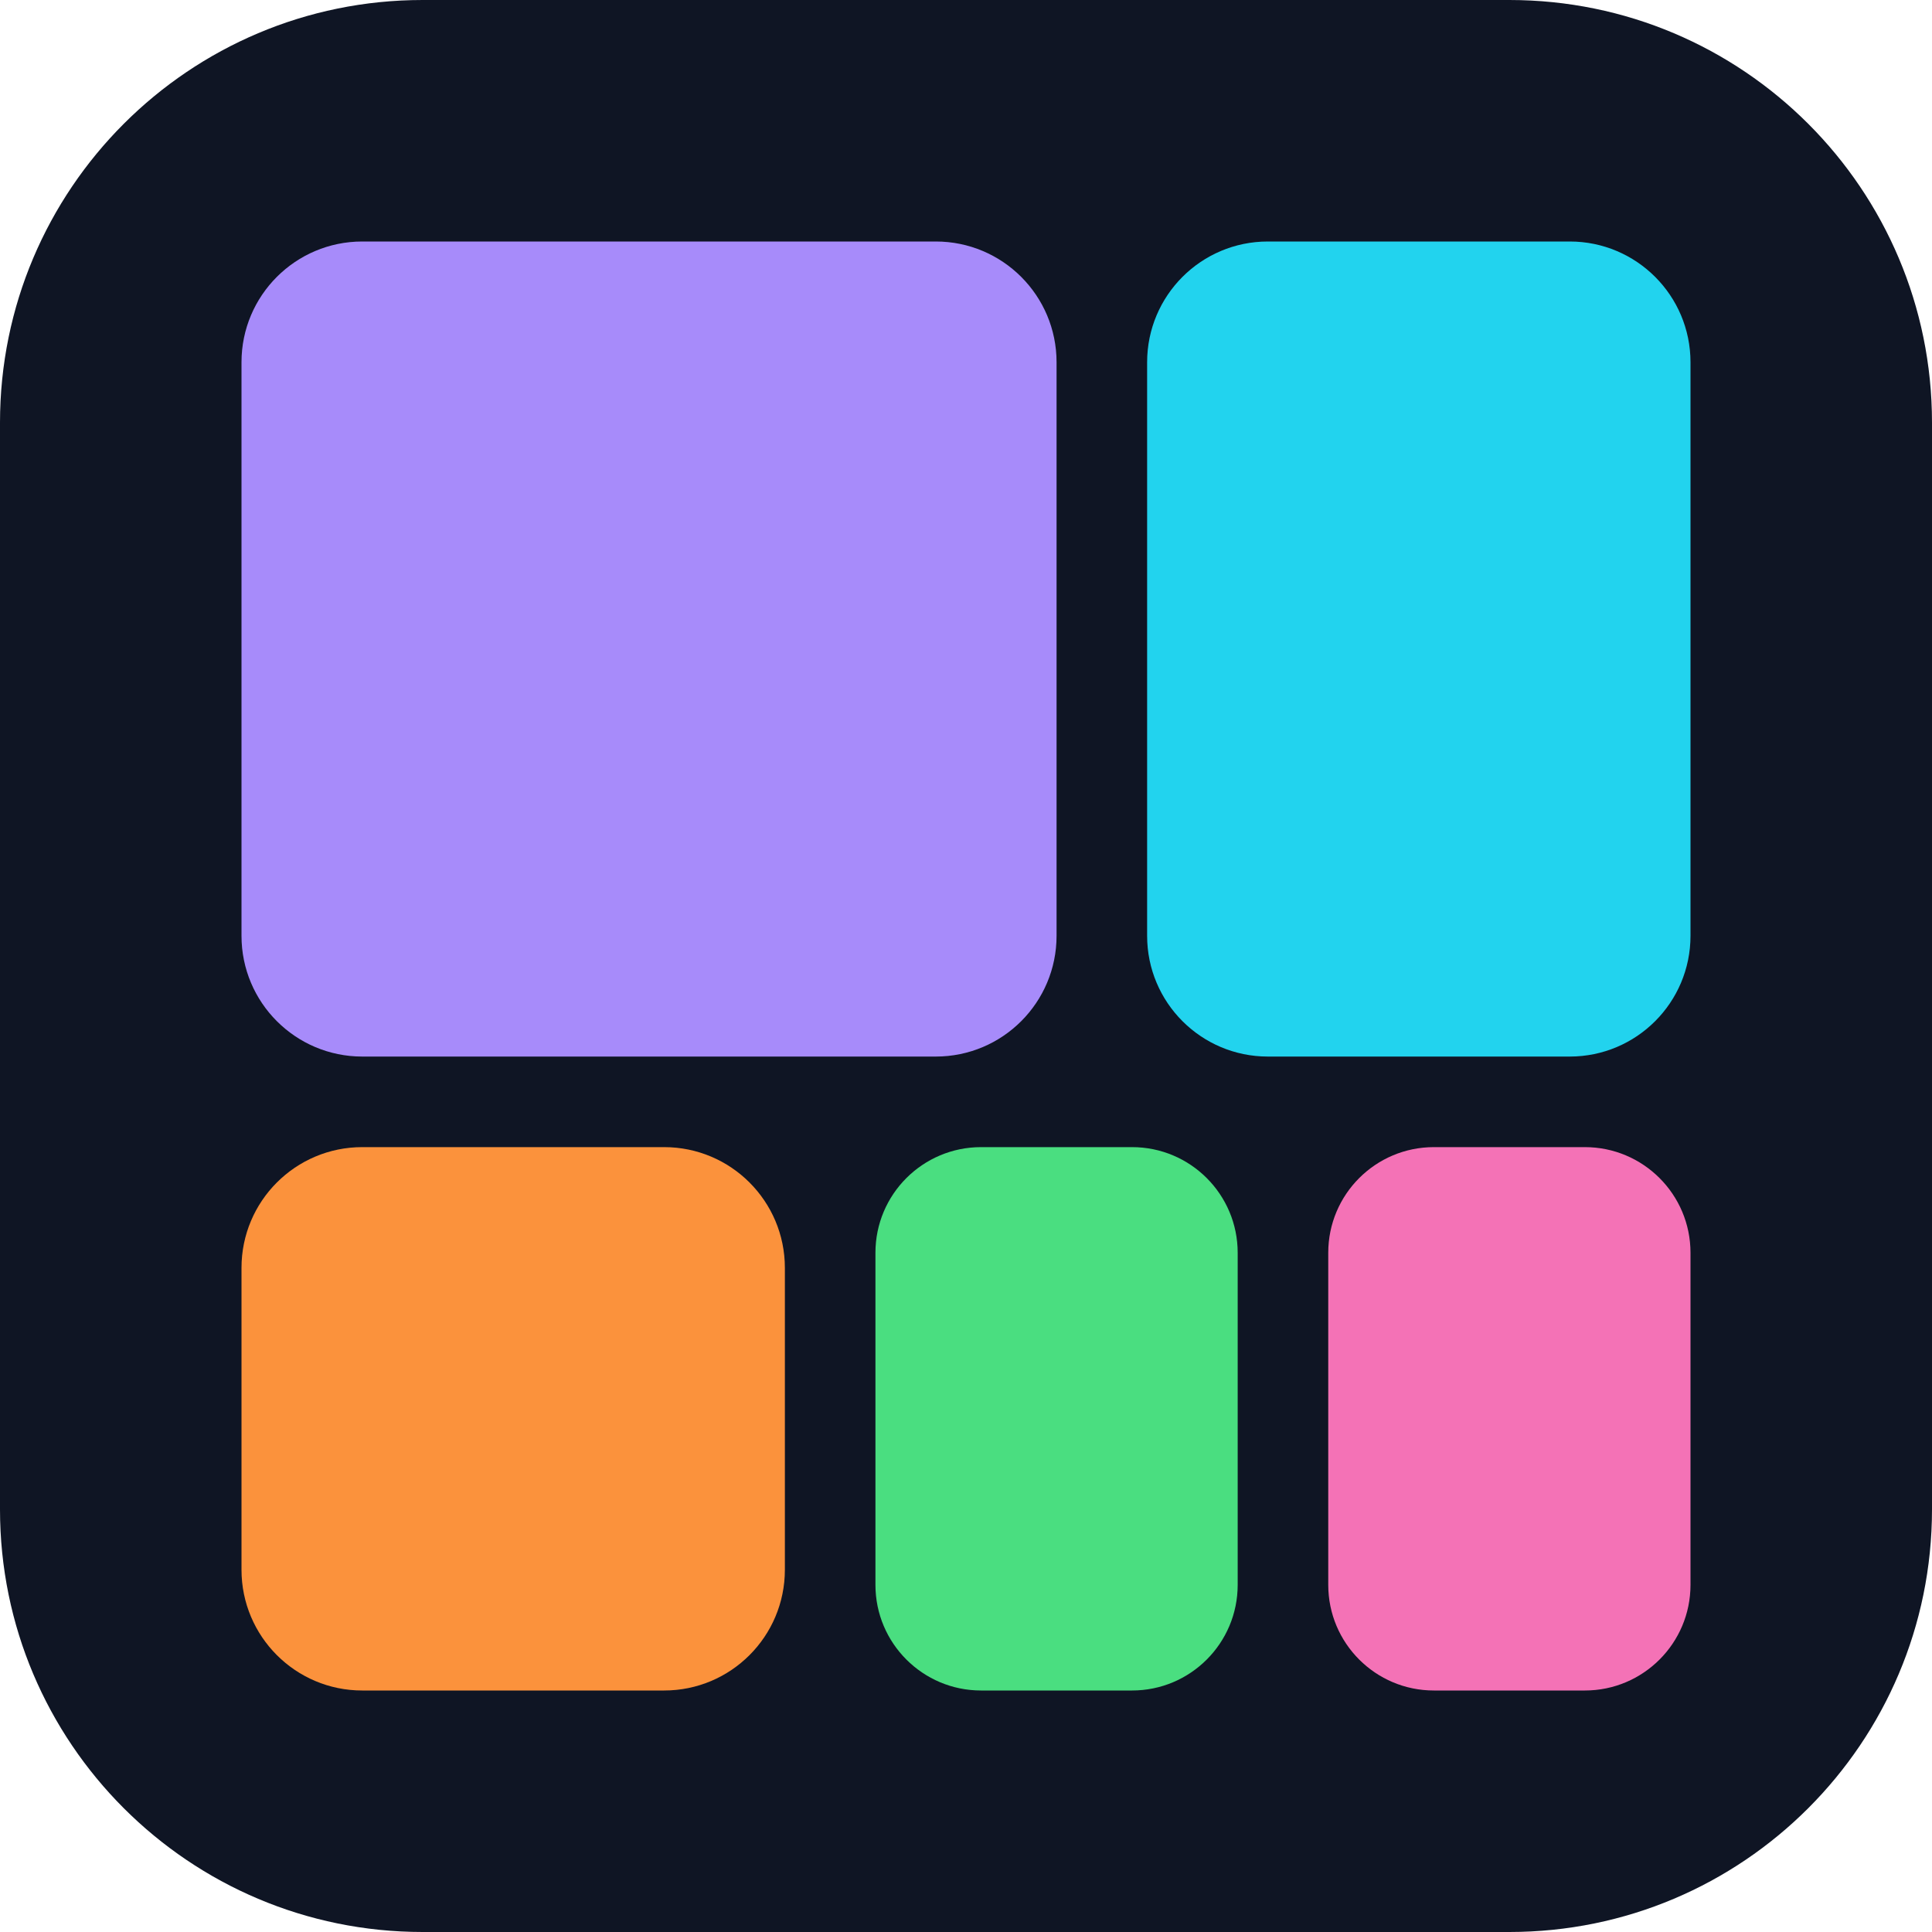
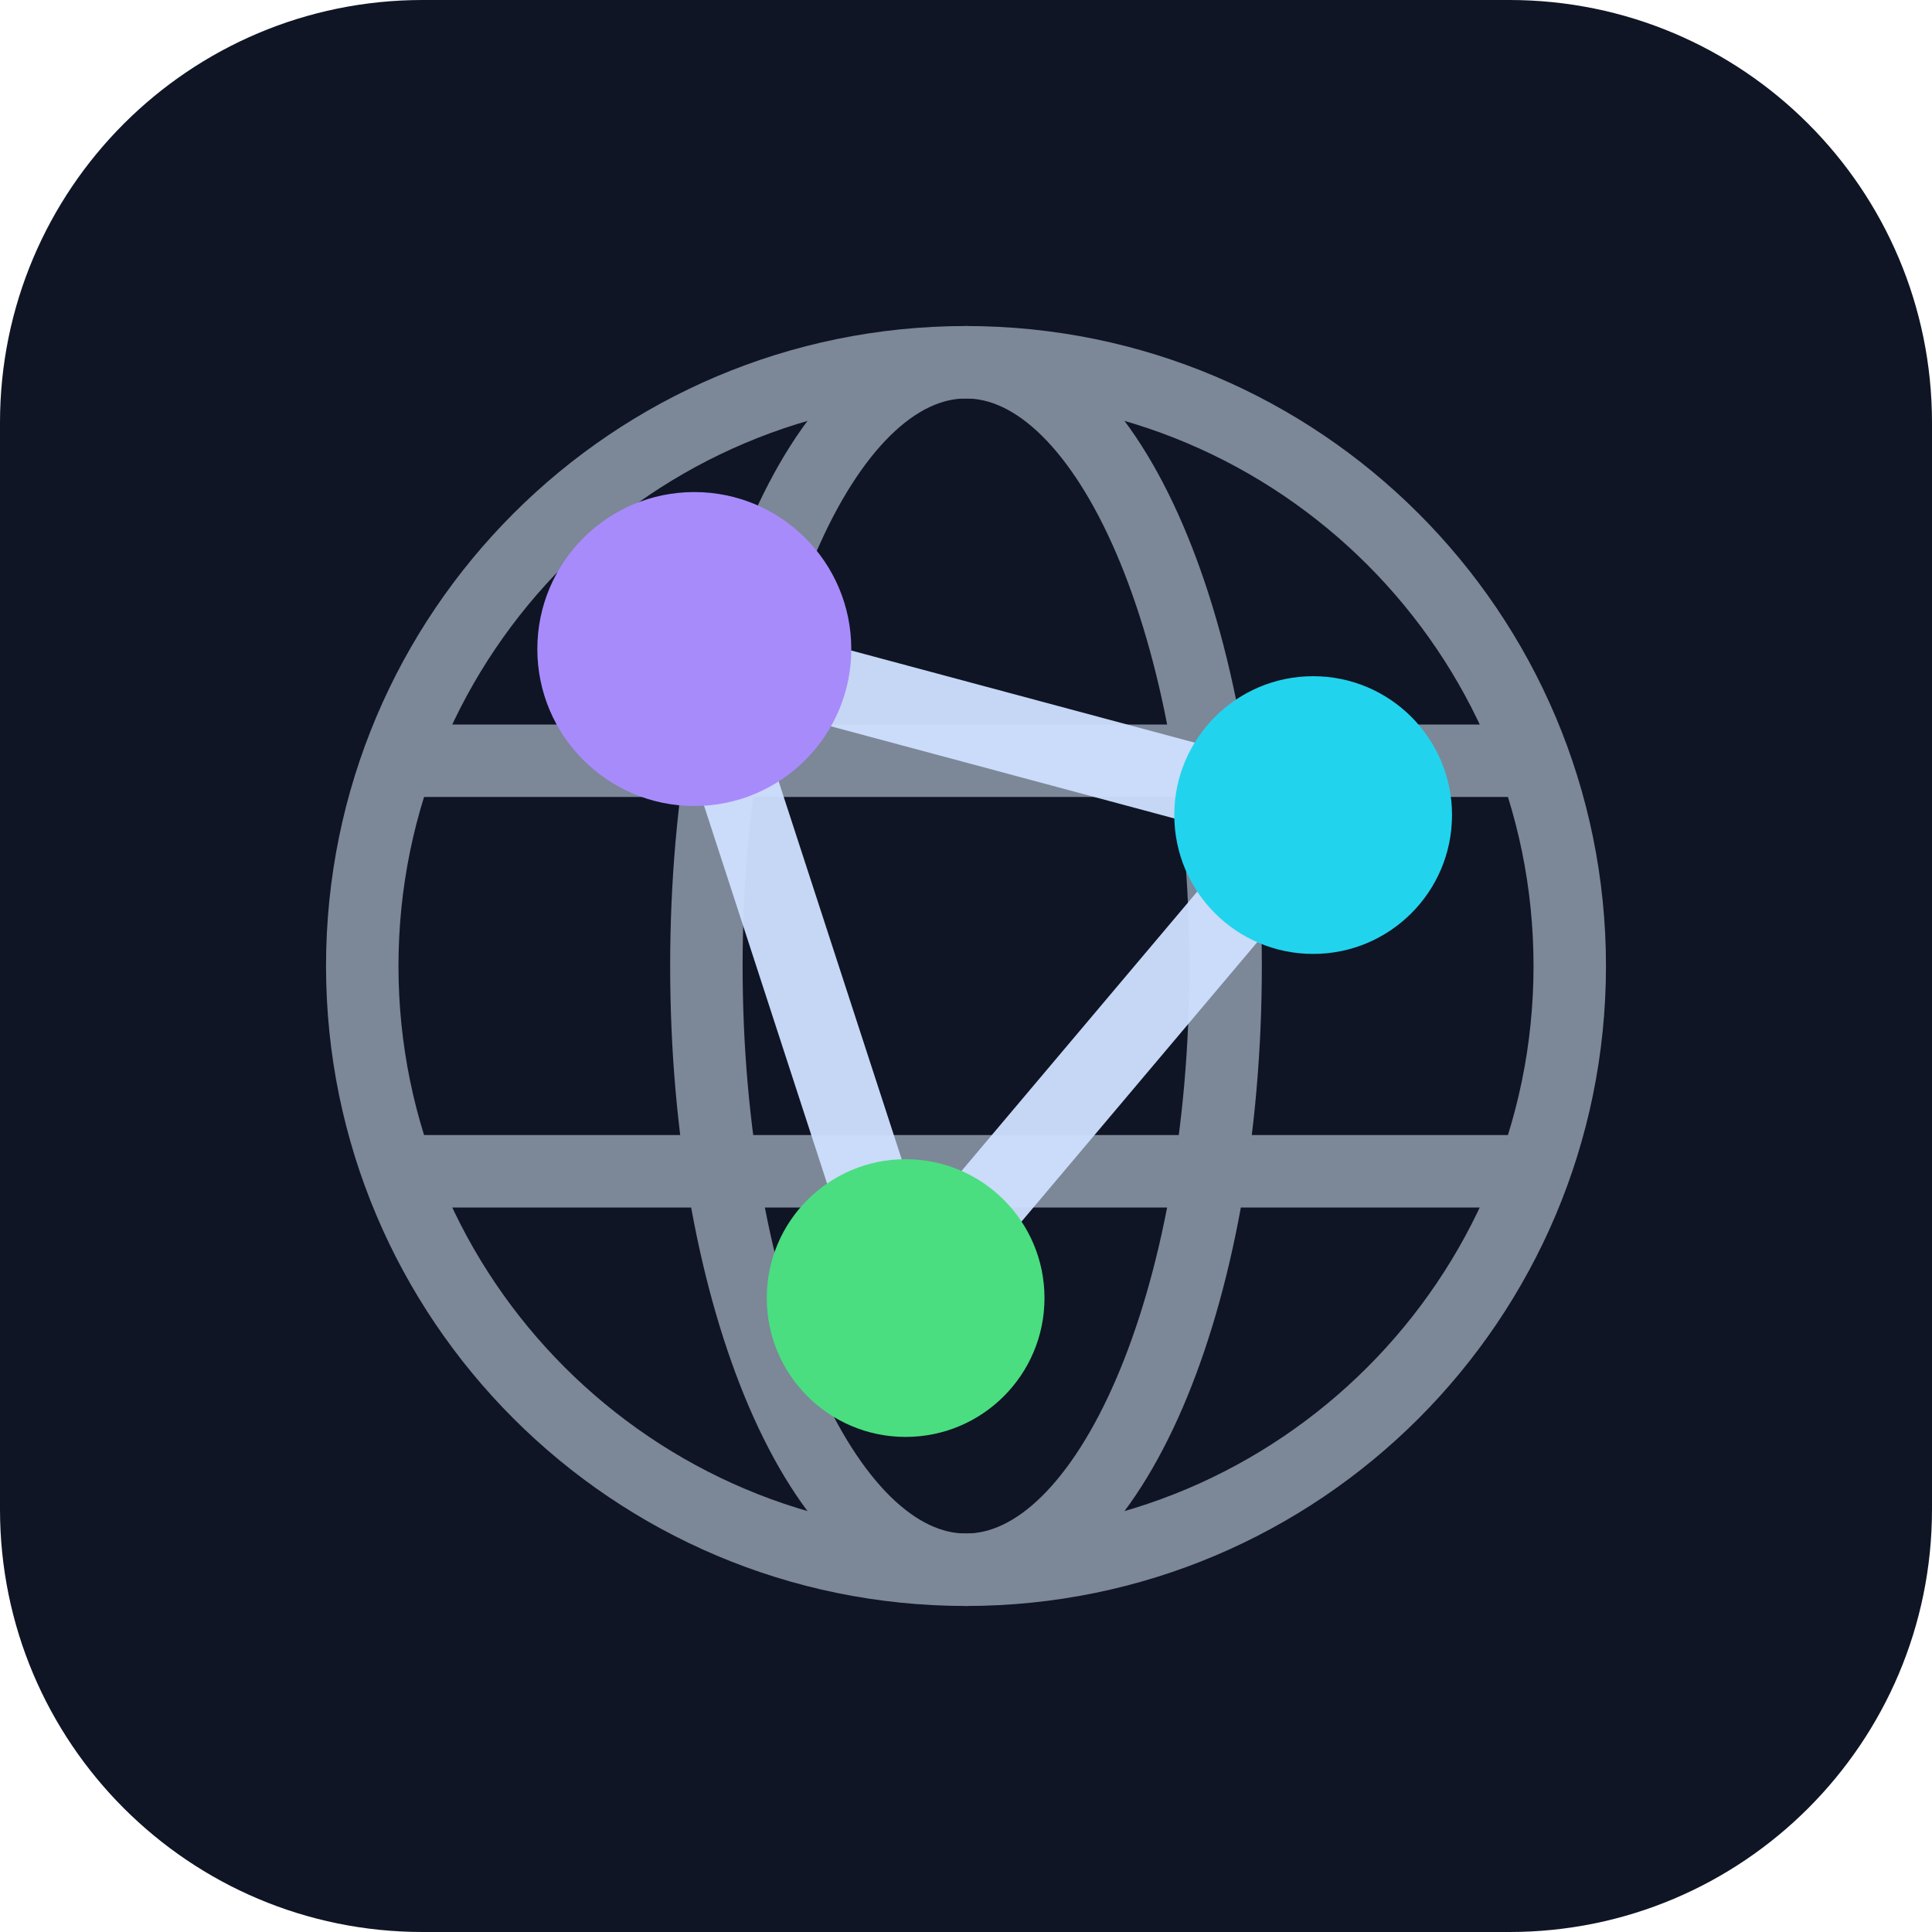
<svg xmlns="http://www.w3.org/2000/svg" viewBox="0 0 64 64" role="img" aria-label="AI Atlas">
  <rect width="64" height="64" rx="14" fill="#0f1524" />
-   <g>
-     <rect x="8" y="8" width="27" height="27" rx="4" fill="#a78bfa" />
-     <rect x="38" y="8" width="18" height="27" rx="4" fill="#22d3ee" />
-     <rect x="8" y="38" width="18" height="18" rx="4" fill="#fb923c" />
-     <rect x="29" y="38" width="12" height="18" rx="3.5" fill="#4ade80" />
-     <rect x="44" y="38" width="12" height="18" rx="3.5" fill="#f472b6" />
+   <g fill="none" stroke="#7c8798" stroke-width="2.4" stroke-linecap="round">
+     <circle cx="32" cy="32" r="20" />
+     <ellipse cx="32" cy="32" rx="8.6" ry="20" />
+     <path d="M13.2 25.2h37.6M13.2 38.8h37.6" />
+   </g>
+   <g stroke="#cfe0ff" stroke-width="2.6" stroke-linecap="round" opacity="0.95">
+     <path d="M23 21.5 43.5 27M23 21.5 30 43M43.5 27 30 43" />
+   </g>
+   <g stroke="none">
+     <circle cx="23" cy="21.5" r="5.2" fill="#a78bfa" />
+     <circle cx="43.5" cy="27" r="4.6" fill="#22d3ee" />
+     <circle cx="30" cy="43" r="4.6" fill="#4ade80" />
  </g>
</svg>
